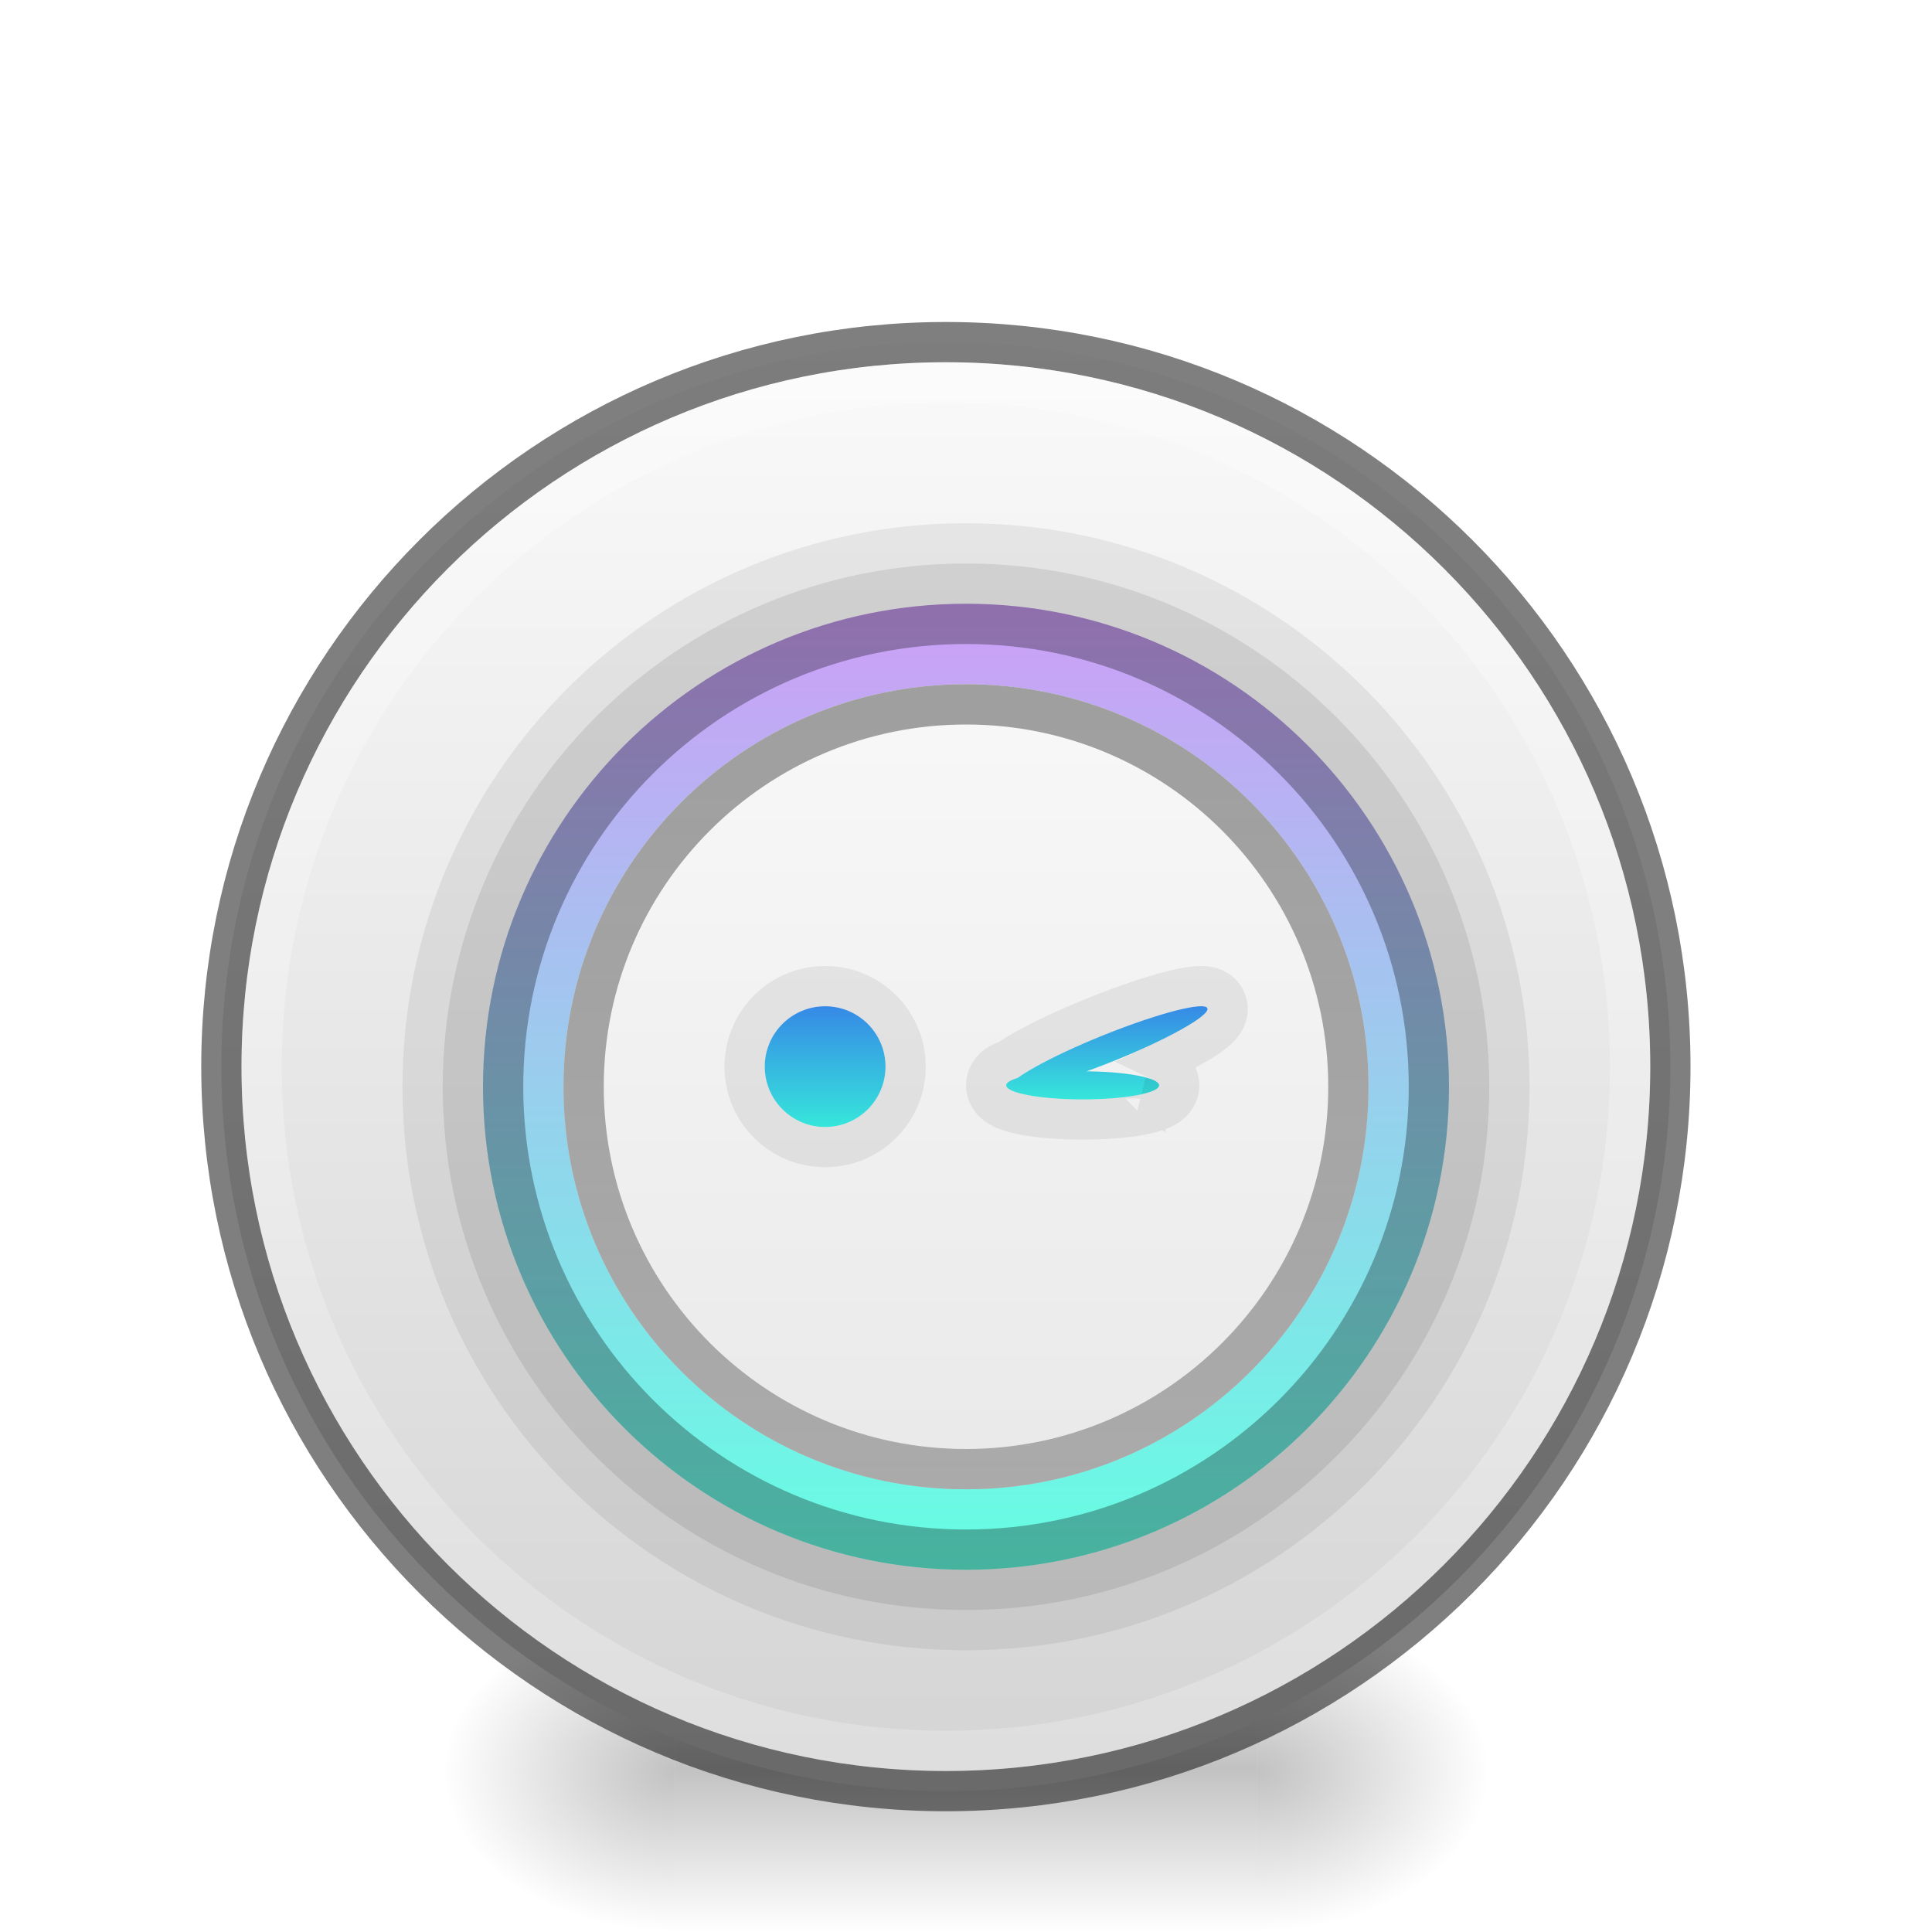
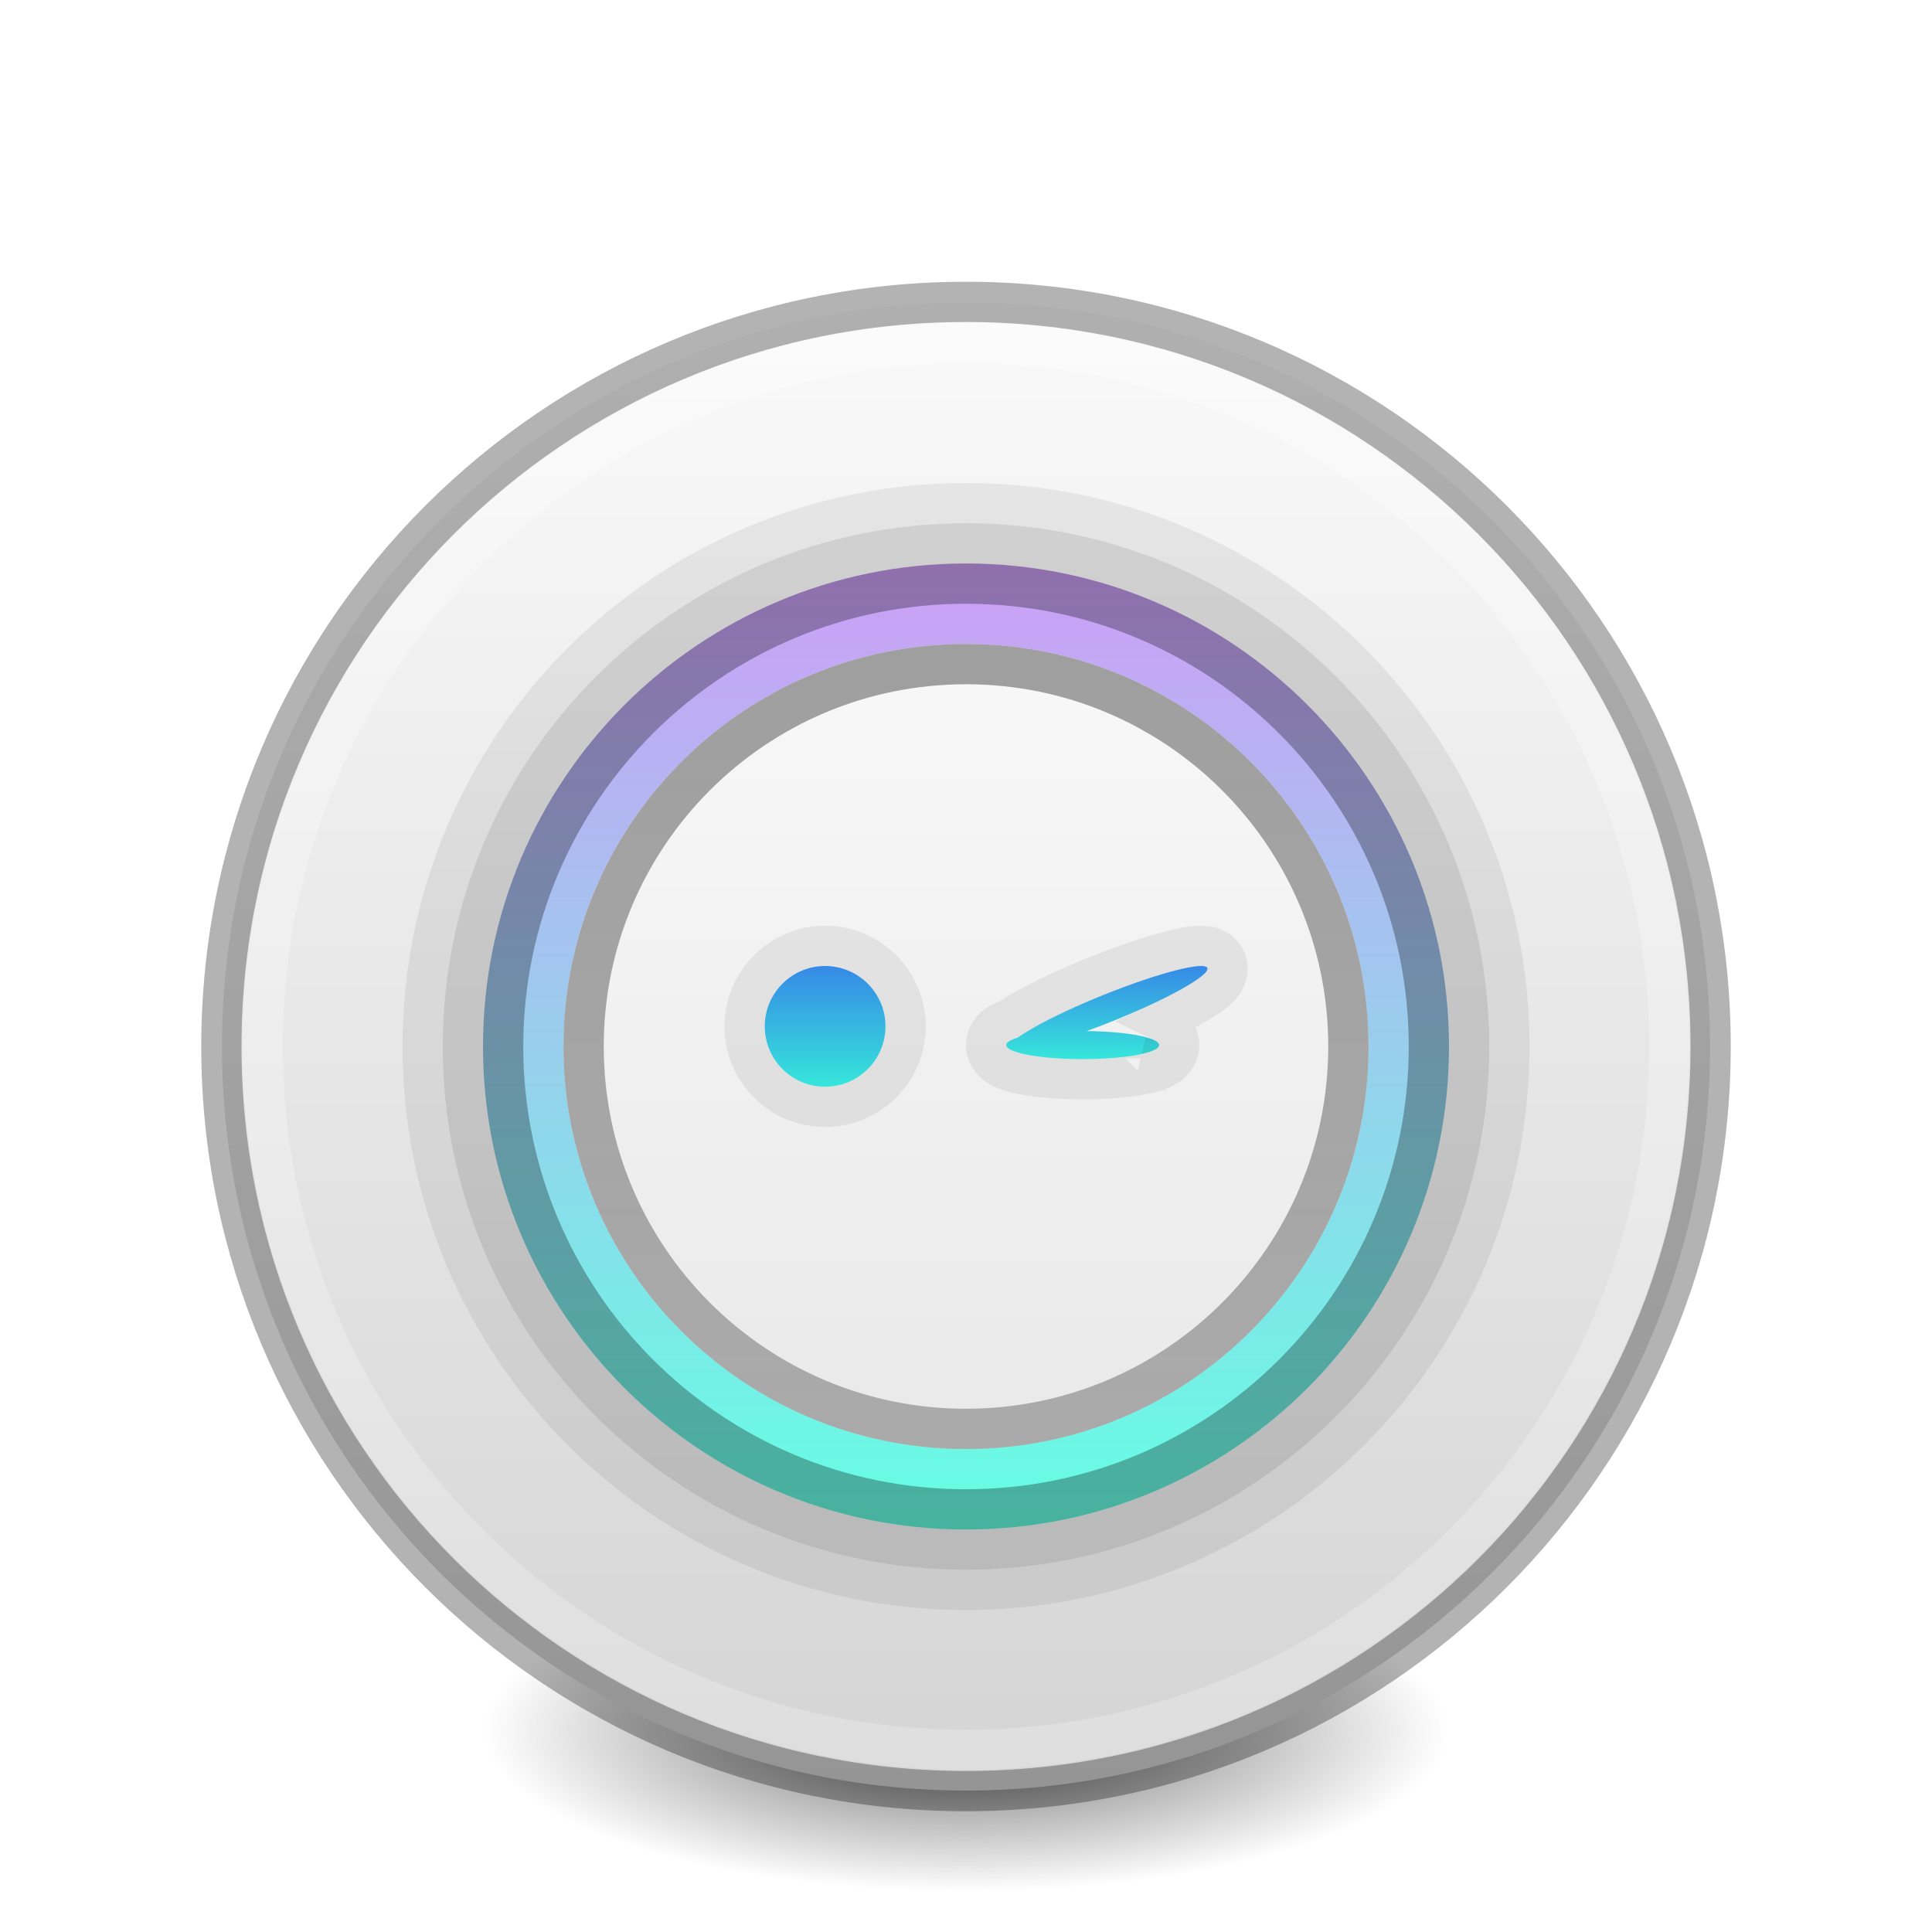
<svg xmlns="http://www.w3.org/2000/svg" width="48" height="48" viewBox="0 0 48 48" fill="none">
-   <g opacity="0.4">
-     <rect x="16.778" y="40" width="14.444" height="8" fill="url(#paint0_linear)" />
-     <rect x="11" y="40" width="5.778" height="8" fill="url(#paint1_radial)" />
-     <rect width="5.778" height="8" transform="matrix(-1 0 0 1 37 40)" fill="url(#paint2_radial)" />
-   </g>
-   <circle cx="23.5" cy="26.5" r="18" fill="url(#paint3_linear)" />
-   <circle cx="23.5" cy="26.5" r="18" stroke="black" stroke-opacity="0.5" />
-   <circle cx="23.5" cy="26.5" r="17" stroke="url(#paint4_linear)" />
-   <circle cx="24" cy="27" r="13.5" stroke="black" stroke-opacity="0.07" />
-   <circle cx="24" cy="27" r="13" fill="#010101" fill-opacity="0.15" />
-   <circle cx="24" cy="27" r="11" stroke="url(#paint5_linear)" stroke-width="2" />
-   <path d="M35.5 27C35.5 33.351 30.351 38.5 24 38.5C17.649 38.5 12.5 33.351 12.5 27C12.5 20.649 17.649 15.5 24 15.5C30.351 15.5 35.5 20.649 35.5 27Z" stroke="black" stroke-opacity="0.3" />
-   <circle cx="24" cy="27" r="10" fill="url(#paint6_linear)" />
-   <circle cx="24" cy="27" r="9.5" stroke="url(#paint7_linear)" />
-   <circle cx="20.5" cy="26.5" r="2" stroke="black" stroke-opacity="0.07" />
-   <circle cx="20.5" cy="26.5" r="1.5" fill="url(#paint8_linear)" />
-   <path d="M28.797 26.965C28.797 27.157 27.947 27.314 26.898 27.314C25.85 27.314 25 27.157 25 26.965C25 26.772 25.85 26.616 26.898 26.616C27.947 26.616 28.797 26.772 28.797 26.965Z" fill="url(#paint9_linear)" />
-   <path d="M29.998 25.053C30.057 25.235 29.005 25.824 27.646 26.369C26.288 26.915 25.138 27.21 25.079 27.029C25.019 26.848 26.072 26.259 27.43 25.713C28.788 25.168 29.938 24.872 29.998 25.053Z" fill="url(#paint10_linear)" />
-   <path d="M25.06 26.328C25.022 26.341 24.985 26.355 24.95 26.37C24.878 26.401 24.786 26.449 24.704 26.522C24.624 26.595 24.5 26.742 24.5 26.965C24.5 27.187 24.624 27.335 24.704 27.407C24.786 27.48 24.878 27.528 24.95 27.559C25.097 27.623 25.279 27.669 25.466 27.703C25.847 27.773 26.353 27.814 26.898 27.814C27.443 27.814 27.95 27.773 28.331 27.703C28.518 27.669 28.7 27.623 28.847 27.559C28.919 27.528 29.01 27.48 29.092 27.407C29.172 27.335 29.297 27.187 29.297 26.965C29.297 26.742 29.172 26.595 29.092 26.522C29.02 26.457 28.939 26.413 28.872 26.381C29.144 26.253 29.39 26.127 29.598 26.011C29.82 25.887 30.016 25.764 30.159 25.649C30.228 25.594 30.307 25.523 30.37 25.438C30.412 25.383 30.562 25.169 30.472 24.897C30.376 24.603 30.104 24.534 30.027 24.518C29.919 24.495 29.809 24.498 29.723 24.505C29.543 24.519 29.318 24.564 29.076 24.626C28.585 24.753 27.936 24.971 27.244 25.249C26.551 25.527 25.928 25.82 25.478 26.071C25.323 26.158 25.181 26.244 25.06 26.328ZM28.457 26.638C28.459 26.637 28.459 26.637 28.459 26.637C28.459 26.637 28.459 26.637 28.457 26.638ZM28.459 27.293C28.459 27.293 28.459 27.293 28.457 27.292C28.459 27.292 28.459 27.293 28.459 27.293Z" stroke="black" stroke-opacity="0.07" />
+   <path d="M36 43C36 43.525 35.69 44.045 35.087 44.531C34.483 45.016 33.6 45.457 32.485 45.828C31.371 46.2 30.048 46.495 28.592 46.696C27.136 46.897 25.576 47 24 47C22.424 47 20.864 46.897 19.408 46.696C17.952 46.495 16.629 46.2 15.515 45.828C14.4 45.457 13.517 45.016 12.913 44.531C12.31 44.045 12 43.525 12 43C12 42.475 12.31 41.955 12.913 41.469C13.517 40.984 14.4 40.543 15.515 40.172C16.629 39.8 17.952 39.505 19.408 39.304C20.864 39.103 22.424 39 24 39C25.576 39 27.136 39.103 28.592 39.304C30.048 39.505 31.371 39.8 32.485 40.172C33.6 40.543 34.483 40.984 35.087 41.469C35.69 41.955 36 42.475 36 43Z" fill="url(#paint0_radial)" />
+   <circle cx="24" cy="26" r="18.486" fill="url(#paint1_linear)" />
+   <circle cx="24" cy="26" r="18.5" stroke="black" stroke-opacity="0.3" />
+   <circle cx="24" cy="26" r="17.473" stroke="url(#paint2_linear)" />
+   <circle cx="24" cy="26" r="13.5" stroke="black" stroke-opacity="0.07" />
+   <circle cx="24" cy="26" r="13" fill="#010101" fill-opacity="0.15" />
+   <circle cx="24" cy="26" r="11" stroke="url(#paint3_linear)" stroke-width="2" />
+   <path d="M35.5 26C35.5 32.351 30.351 37.5 24 37.5C17.649 37.5 12.5 32.351 12.5 26C12.5 19.649 17.649 14.5 24 14.5C30.351 14.5 35.5 19.649 35.5 26Z" stroke="black" stroke-opacity="0.3" />
+   <circle cx="24" cy="26" r="10" fill="url(#paint4_linear)" />
+   <circle cx="24" cy="26" r="9.5" stroke="url(#paint5_linear)" />
+   <circle cx="20.5" cy="25.5" r="2" stroke="black" stroke-opacity="0.07" />
+   <circle cx="20.5" cy="25.5" r="1.5" fill="url(#paint6_linear)" />
+   <path d="M28.797 25.965C28.797 26.157 27.947 26.314 26.898 26.314C25.85 26.314 25 26.157 25 25.965C25 25.772 25.85 25.616 26.898 25.616C27.947 25.616 28.797 25.772 28.797 25.965Z" fill="url(#paint7_linear)" />
+   <path d="M29.998 24.053C30.057 24.235 29.005 24.824 27.646 25.369C26.288 25.915 25.138 26.21 25.079 26.029C25.019 25.848 26.072 25.259 27.43 24.713C28.788 24.168 29.938 23.872 29.998 24.053Z" fill="url(#paint8_linear)" />
+   <path d="M25.06 25.328C25.022 25.341 24.985 25.355 24.95 25.37C24.878 25.401 24.786 25.449 24.704 25.522C24.624 25.595 24.5 25.742 24.5 25.965C24.5 26.187 24.624 26.335 24.704 26.407C24.786 26.48 24.878 26.528 24.95 26.559C25.097 26.623 25.279 26.669 25.466 26.703C25.847 26.773 26.353 26.814 26.898 26.814C27.443 26.814 27.95 26.773 28.331 26.703C28.518 26.669 28.7 26.623 28.847 26.559C28.919 26.528 29.01 26.48 29.092 26.407C29.172 26.335 29.297 26.187 29.297 25.965C29.297 25.742 29.172 25.595 29.092 25.522C29.02 25.457 28.939 25.413 28.872 25.381C29.144 25.253 29.39 25.127 29.598 25.011C29.82 24.887 30.016 24.764 30.159 24.649C30.228 24.594 30.307 24.523 30.37 24.438C30.412 24.383 30.562 24.169 30.472 23.897C30.376 23.603 30.104 23.534 30.027 23.518C29.919 23.495 29.809 23.498 29.723 23.505C29.543 23.519 29.318 23.564 29.076 23.626C28.585 23.753 27.936 23.971 27.244 24.249C26.551 24.527 25.928 24.82 25.478 25.071C25.323 25.158 25.181 25.244 25.06 25.328ZM28.457 25.638C28.459 25.637 28.459 25.637 28.459 25.637C28.459 25.637 28.459 25.637 28.457 25.638ZM28.459 26.293C28.459 26.293 28.459 26.293 28.457 26.292C28.459 26.292 28.459 26.293 28.459 26.293Z" stroke="black" stroke-opacity="0.07" />
  <defs>
-     <linearGradient id="paint0_linear" x1="24" y1="40" x2="24" y2="48" gradientUnits="userSpaceOnUse">
-       <stop stop-opacity="0" />
-       <stop offset="0.492" stop-opacity="0.6" />
-       <stop offset="1" stop-opacity="0" />
-     </linearGradient>
-     <radialGradient id="paint1_radial" cx="0" cy="0" r="1" gradientUnits="userSpaceOnUse" gradientTransform="translate(16.7778 44) rotate(-180) scale(5.77778 4)">
-       <stop stop-opacity="0.6" />
-       <stop offset="1" stop-opacity="0" />
+     <radialGradient id="paint0_radial" cx="0" cy="0" r="1" gradientUnits="userSpaceOnUse" gradientTransform="translate(23.9998 43.0003) scale(11.9999 4.00014)">
+       <stop stop-color="#3D3D3D" />
+       <stop offset="0.5" stop-color="#686868" stop-opacity="0.498" />
+       <stop offset="1" stop-color="#686868" stop-opacity="0" />
    </radialGradient>
-     <radialGradient id="paint2_radial" cx="0" cy="0" r="1" gradientUnits="userSpaceOnUse" gradientTransform="translate(5.77778 4) rotate(-180) scale(5.77778 4)">
-       <stop stop-opacity="0.6" />
-       <stop offset="1" stop-opacity="0" />
-     </radialGradient>
-     <linearGradient id="paint3_linear" x1="23.5" y1="8.5" x2="23.5" y2="44.5" gradientUnits="userSpaceOnUse">
+     <linearGradient id="paint1_linear" x1="24" y1="7.514" x2="24" y2="44.486" gradientUnits="userSpaceOnUse">
      <stop stop-color="#FAFAFA" />
      <stop offset="1" stop-color="#D4D4D4" />
    </linearGradient>
-     <linearGradient id="paint4_linear" x1="23.5" y1="9" x2="23.5" y2="44" gradientUnits="userSpaceOnUse">
+     <linearGradient id="paint2_linear" x1="24" y1="8.027" x2="24" y2="43.973" gradientUnits="userSpaceOnUse">
      <stop stop-color="white" stop-opacity="0.3" />
      <stop offset="1" stop-color="white" stop-opacity="0.21" />
    </linearGradient>
-     <linearGradient id="paint5_linear" x1="24" y1="15" x2="24" y2="39" gradientUnits="userSpaceOnUse">
+     <linearGradient id="paint3_linear" x1="24" y1="14" x2="24" y2="38" gradientUnits="userSpaceOnUse">
      <stop stop-color="#CD9EF7" />
      <stop offset="1" stop-color="#64FFE3" />
    </linearGradient>
-     <linearGradient id="paint6_linear" x1="24" y1="17" x2="24" y2="37" gradientUnits="userSpaceOnUse">
+     <linearGradient id="paint4_linear" x1="24" y1="16" x2="24" y2="36" gradientUnits="userSpaceOnUse">
      <stop stop-color="#F8F8F8" />
      <stop offset="1" stop-color="#E9E9E9" />
    </linearGradient>
-     <linearGradient id="paint7_linear" x1="24" y1="17" x2="24" y2="37" gradientUnits="userSpaceOnUse">
+     <linearGradient id="paint5_linear" x1="24" y1="16" x2="24" y2="36" gradientUnits="userSpaceOnUse">
      <stop stop-opacity="0.36" />
      <stop offset="1" stop-opacity="0.27" />
    </linearGradient>
-     <linearGradient id="paint8_linear" x1="20.5" y1="25" x2="20.5" y2="28" gradientUnits="userSpaceOnUse">
+     <linearGradient id="paint6_linear" x1="20.5" y1="24" x2="20.5" y2="27" gradientUnits="userSpaceOnUse">
      <stop stop-color="#3689E6" />
      <stop offset="1" stop-color="#36E6DB" />
    </linearGradient>
-     <linearGradient id="paint9_linear" x1="27.5" y1="25" x2="27.5" y2="27.314" gradientUnits="userSpaceOnUse">
+     <linearGradient id="paint7_linear" x1="27.5" y1="24" x2="27.5" y2="26.314" gradientUnits="userSpaceOnUse">
      <stop stop-color="#3689E6" />
      <stop offset="1" stop-color="#36E6DB" />
    </linearGradient>
-     <linearGradient id="paint10_linear" x1="27.5" y1="25" x2="27.5" y2="27.314" gradientUnits="userSpaceOnUse">
+     <linearGradient id="paint8_linear" x1="27.5" y1="24" x2="27.5" y2="26.314" gradientUnits="userSpaceOnUse">
      <stop stop-color="#3689E6" />
      <stop offset="1" stop-color="#36E6DB" />
    </linearGradient>
  </defs>
</svg>
